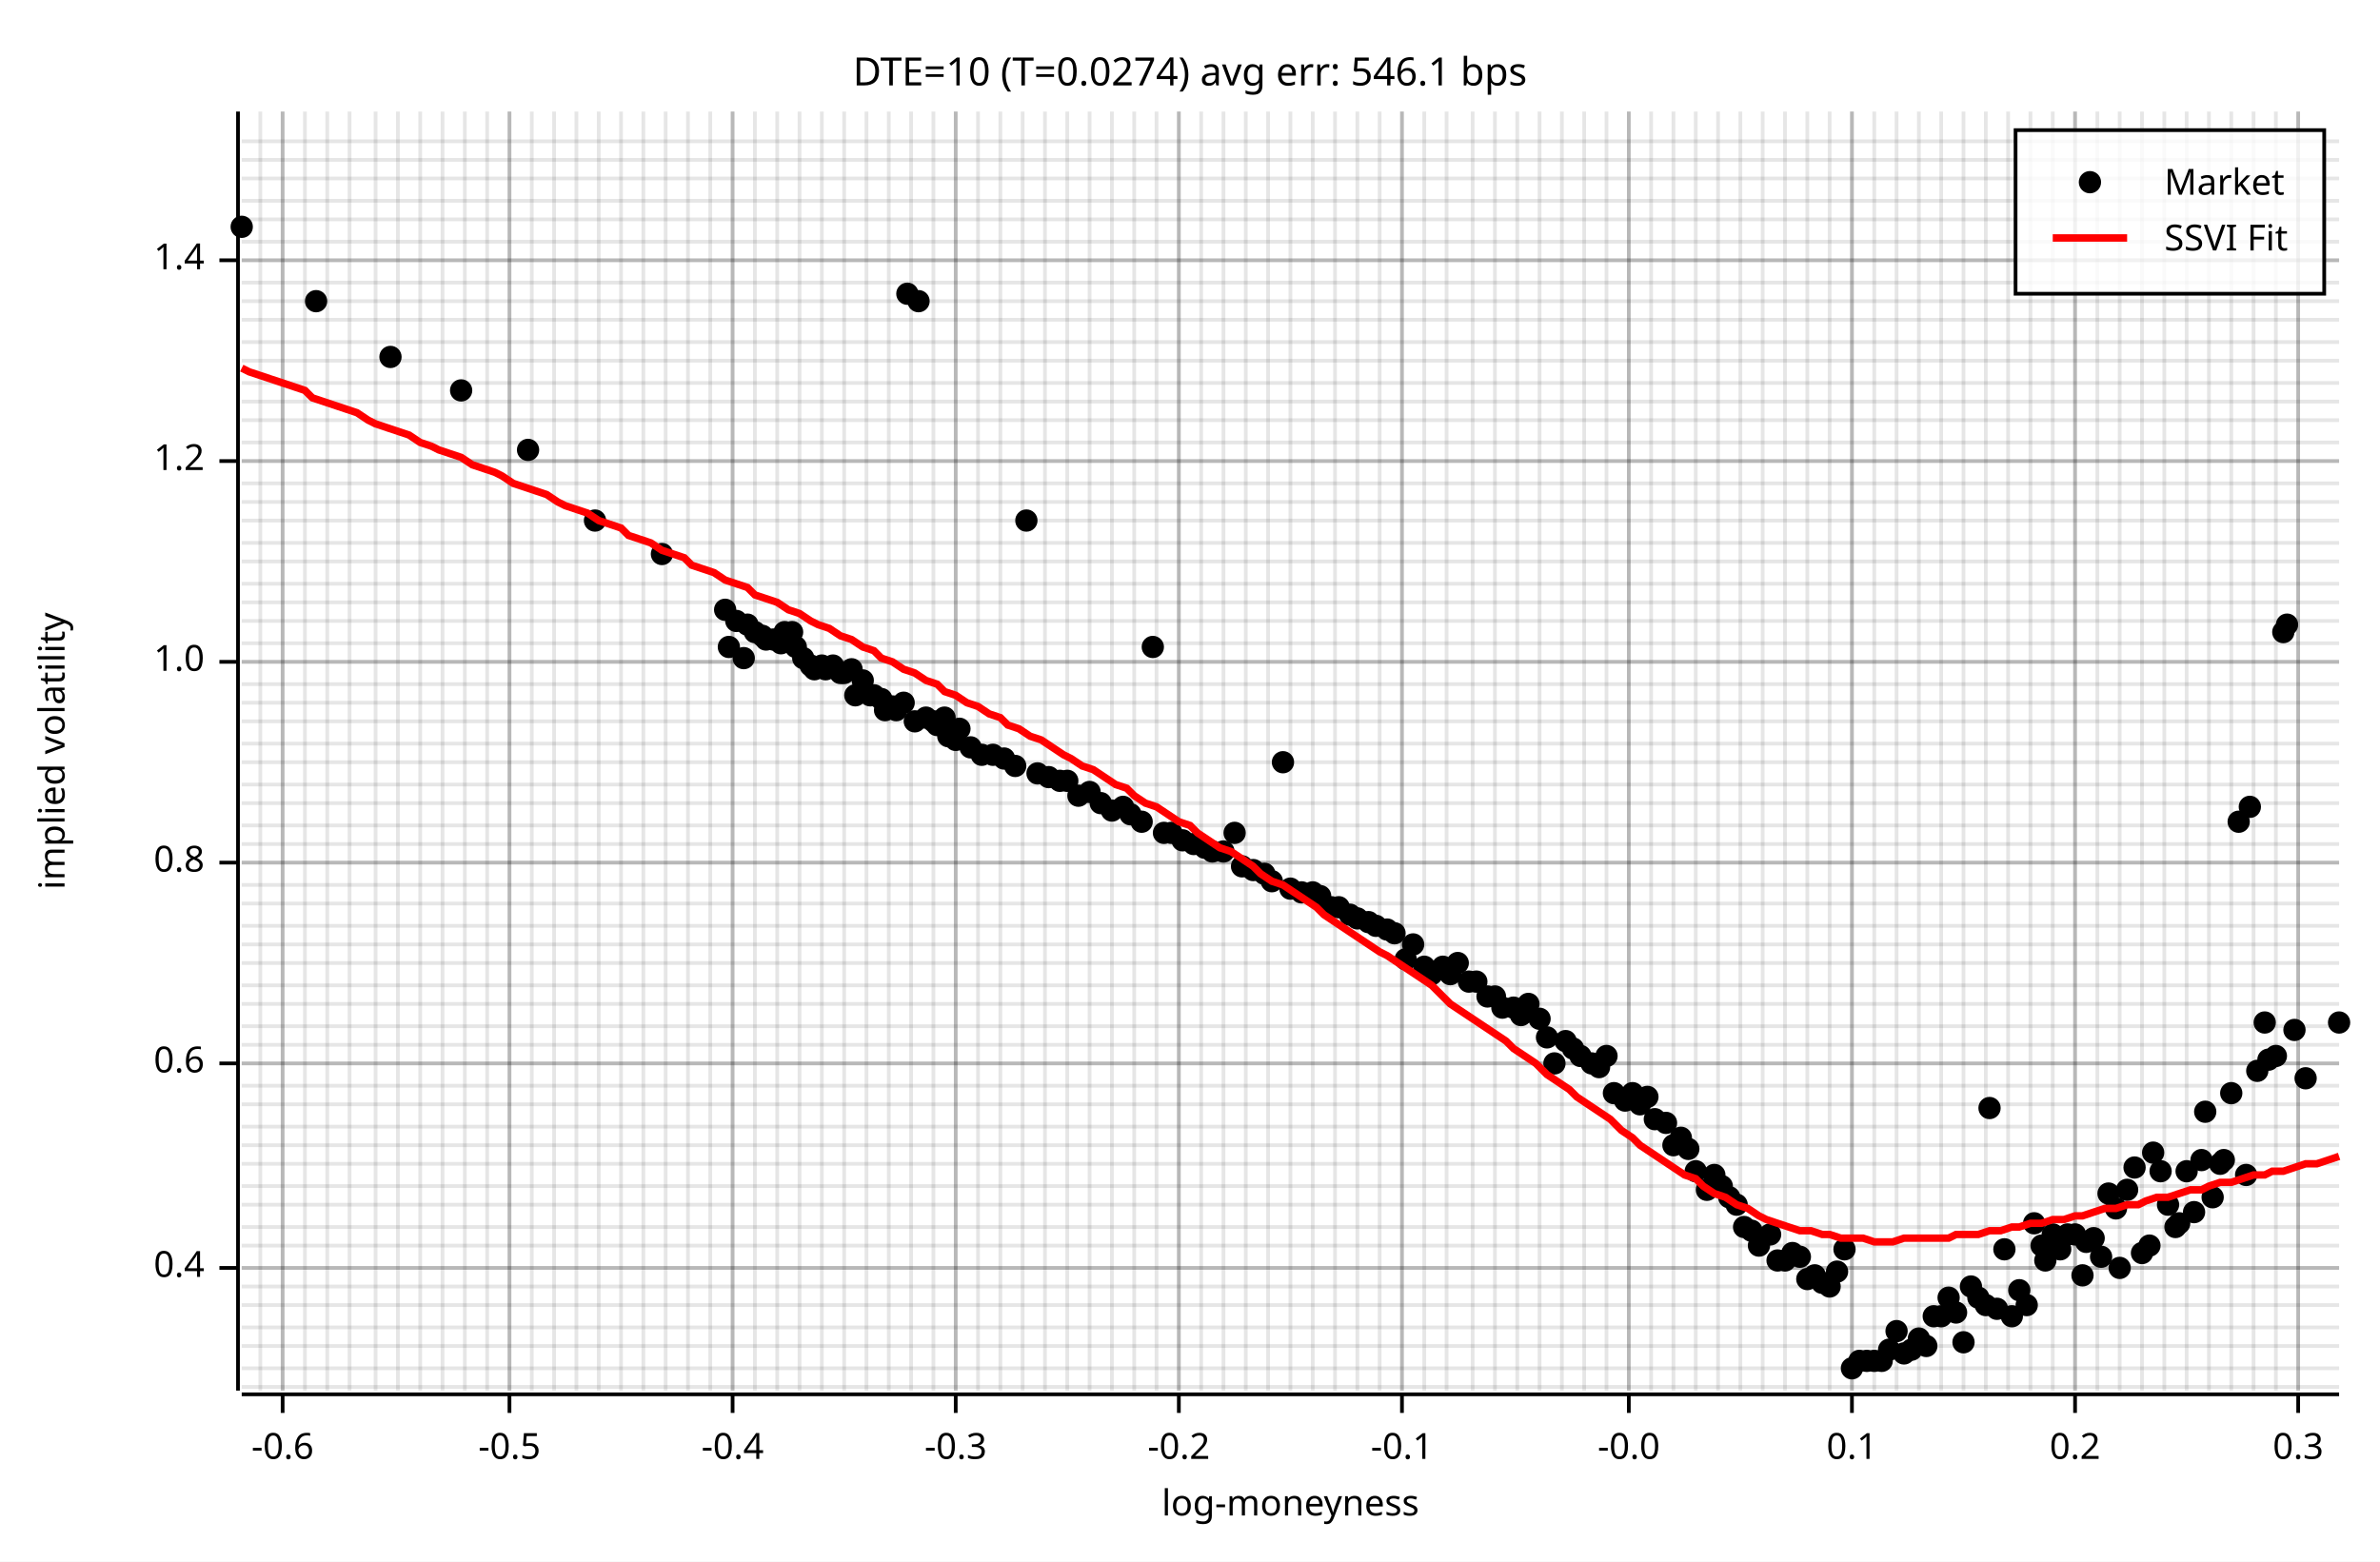
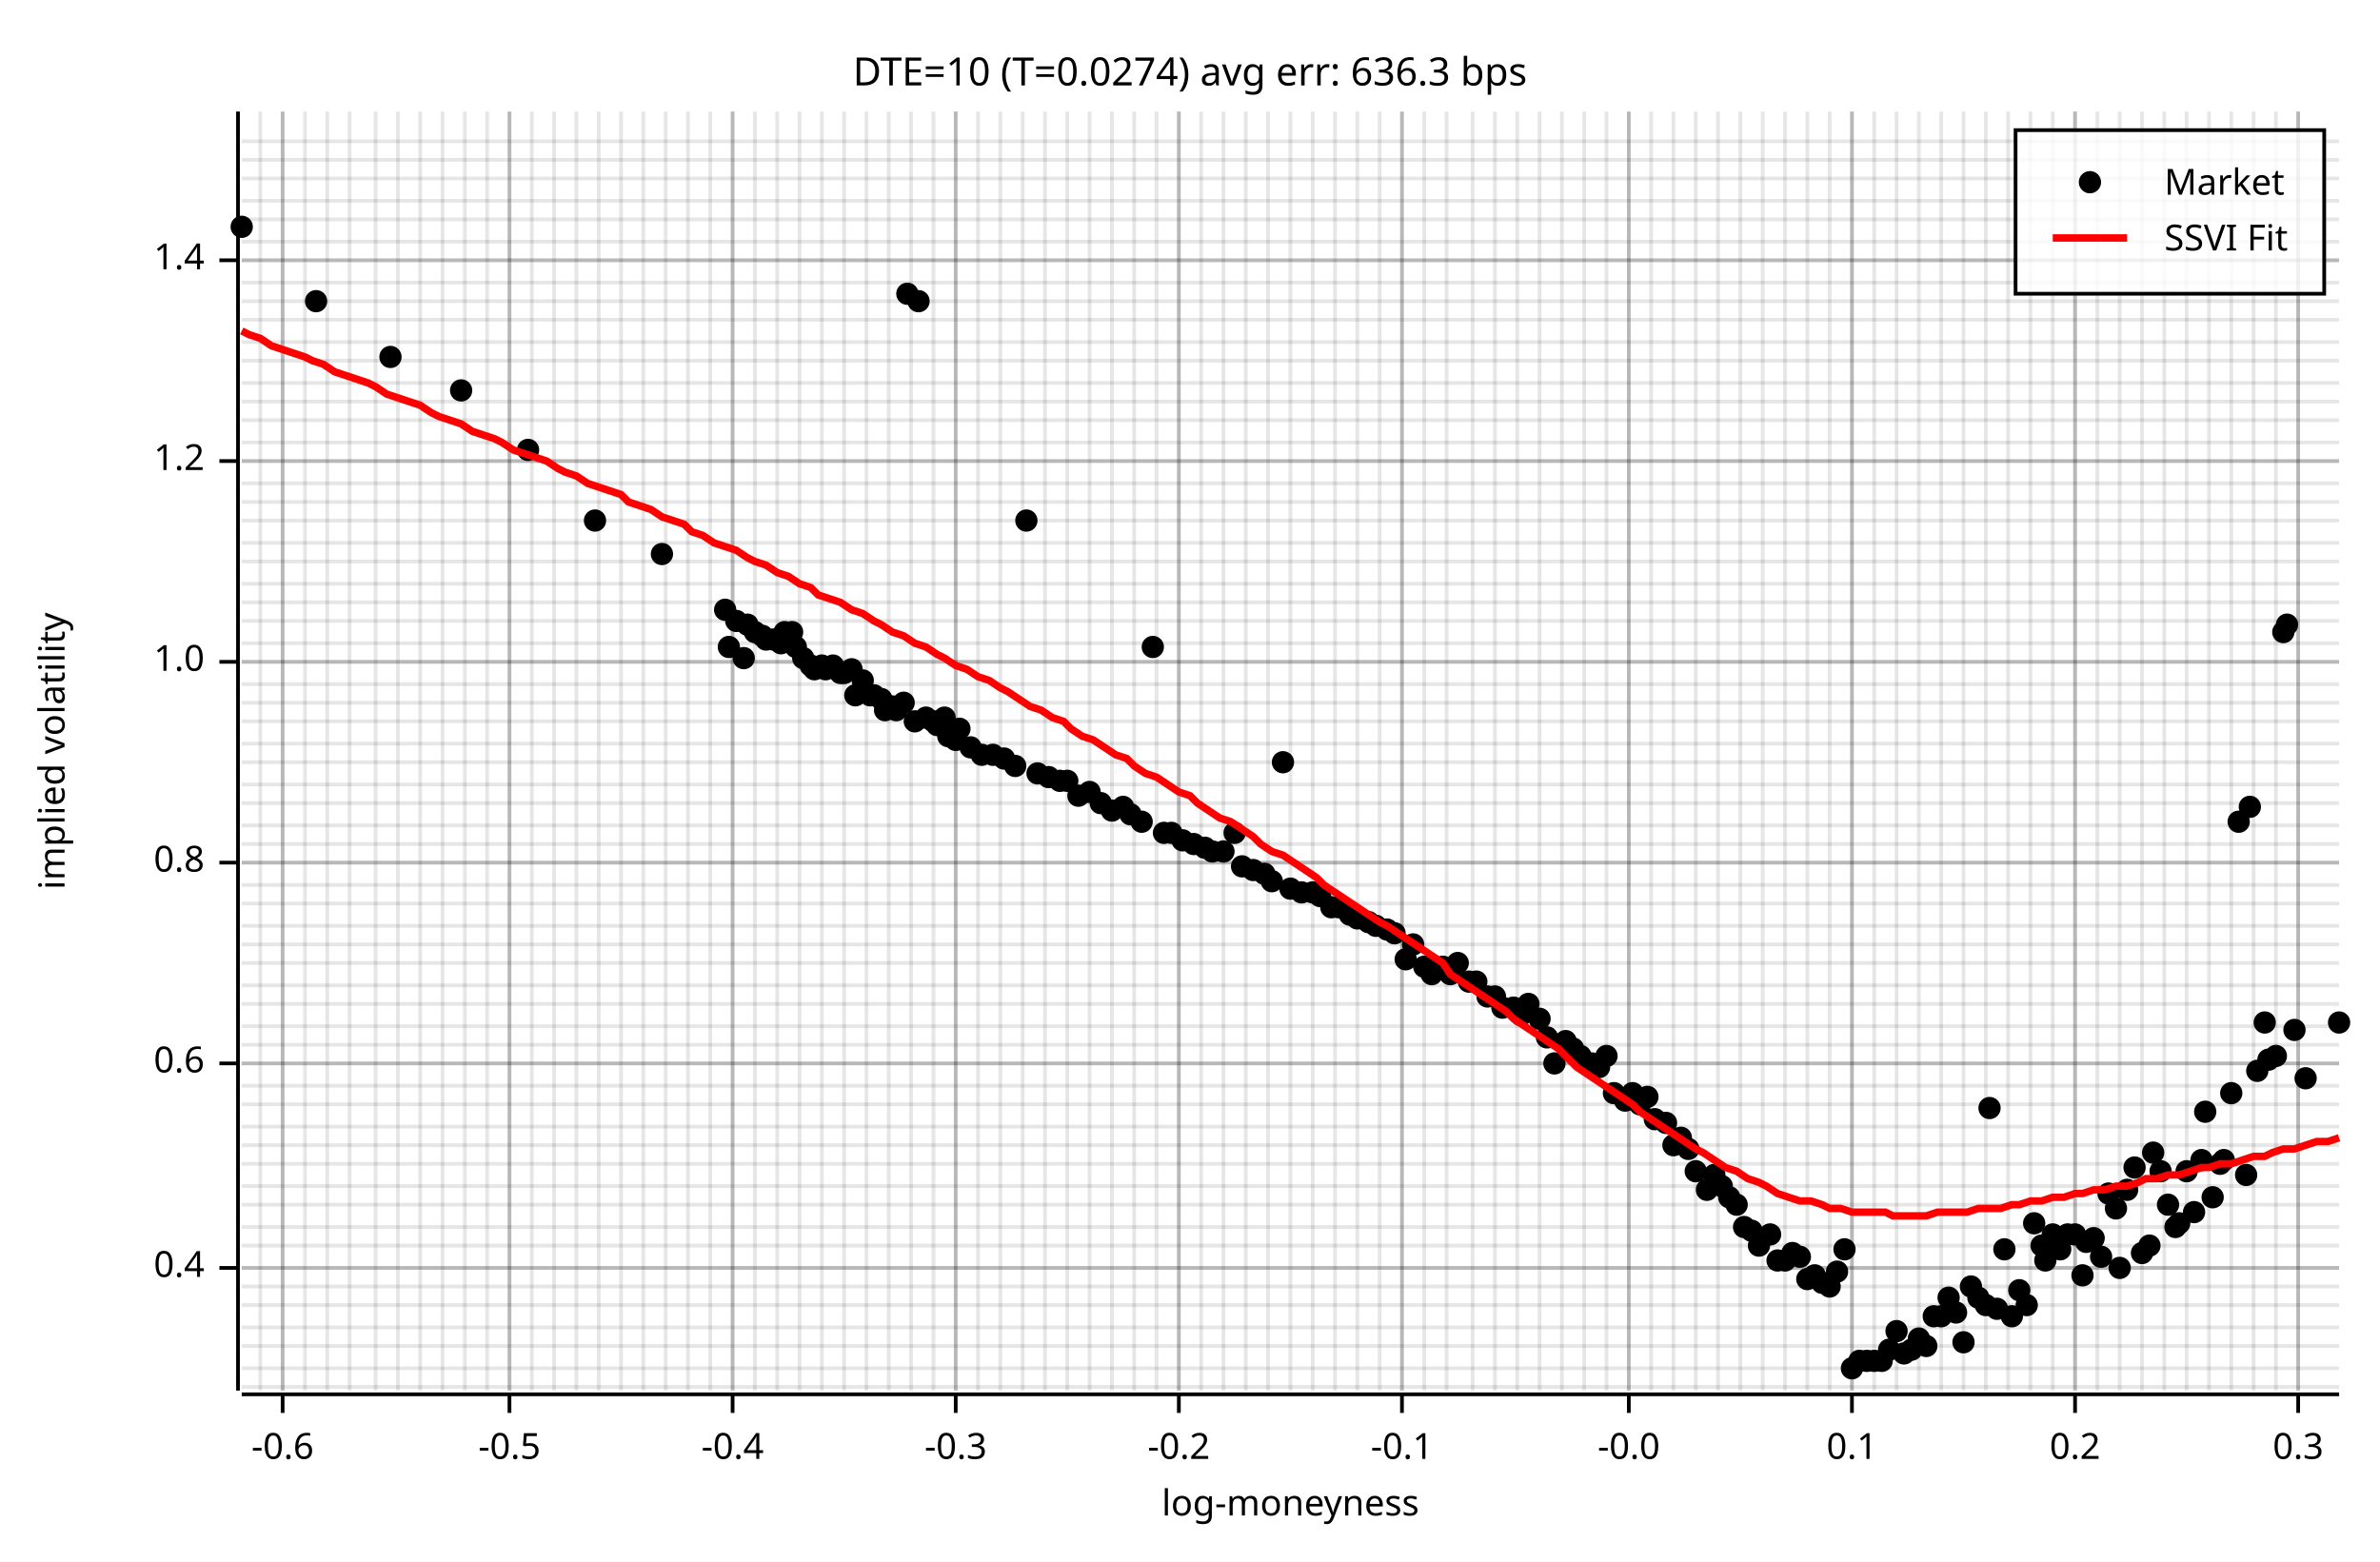
<svg xmlns="http://www.w3.org/2000/svg" width="640" height="420" viewBox="0 0 640 420">
  <rect x="0" y="0" width="640" height="420" opacity="1" fill="#FFFFFF" stroke="none" />
  <text x="320" y="15" dy="0.76em" text-anchor="middle" font-family="sans-serif" font-size="10.484" opacity="1" fill="#000000">
- DTE=10 (T=0.0274) avg err: 546.1 bps
+ DTE=10 (T=0.0274) avg err: 636.3 bps
</text>
  <line opacity="0.1" stroke="#000000" stroke-width="1" x1="70" y1="374" x2="70" y2="30" />
  <line opacity="0.1" stroke="#000000" stroke-width="1" x1="76" y1="374" x2="76" y2="30" />
  <line opacity="0.1" stroke="#000000" stroke-width="1" x1="82" y1="374" x2="82" y2="30" />
  <line opacity="0.1" stroke="#000000" stroke-width="1" x1="88" y1="374" x2="88" y2="30" />
  <line opacity="0.1" stroke="#000000" stroke-width="1" x1="94" y1="374" x2="94" y2="30" />
  <line opacity="0.1" stroke="#000000" stroke-width="1" x1="101" y1="374" x2="101" y2="30" />
  <line opacity="0.1" stroke="#000000" stroke-width="1" x1="107" y1="374" x2="107" y2="30" />
  <line opacity="0.1" stroke="#000000" stroke-width="1" x1="113" y1="374" x2="113" y2="30" />
  <line opacity="0.1" stroke="#000000" stroke-width="1" x1="119" y1="374" x2="119" y2="30" />
  <line opacity="0.1" stroke="#000000" stroke-width="1" x1="125" y1="374" x2="125" y2="30" />
  <line opacity="0.1" stroke="#000000" stroke-width="1" x1="131" y1="374" x2="131" y2="30" />
  <line opacity="0.1" stroke="#000000" stroke-width="1" x1="137" y1="374" x2="137" y2="30" />
  <line opacity="0.1" stroke="#000000" stroke-width="1" x1="143" y1="374" x2="143" y2="30" />
  <line opacity="0.1" stroke="#000000" stroke-width="1" x1="149" y1="374" x2="149" y2="30" />
  <line opacity="0.1" stroke="#000000" stroke-width="1" x1="155" y1="374" x2="155" y2="30" />
  <line opacity="0.1" stroke="#000000" stroke-width="1" x1="161" y1="374" x2="161" y2="30" />
  <line opacity="0.1" stroke="#000000" stroke-width="1" x1="167" y1="374" x2="167" y2="30" />
  <line opacity="0.1" stroke="#000000" stroke-width="1" x1="173" y1="374" x2="173" y2="30" />
  <line opacity="0.1" stroke="#000000" stroke-width="1" x1="179" y1="374" x2="179" y2="30" />
  <line opacity="0.1" stroke="#000000" stroke-width="1" x1="185" y1="374" x2="185" y2="30" />
  <line opacity="0.1" stroke="#000000" stroke-width="1" x1="191" y1="374" x2="191" y2="30" />
  <line opacity="0.1" stroke="#000000" stroke-width="1" x1="197" y1="374" x2="197" y2="30" />
  <line opacity="0.1" stroke="#000000" stroke-width="1" x1="203" y1="374" x2="203" y2="30" />
  <line opacity="0.1" stroke="#000000" stroke-width="1" x1="209" y1="374" x2="209" y2="30" />
  <line opacity="0.1" stroke="#000000" stroke-width="1" x1="215" y1="374" x2="215" y2="30" />
  <line opacity="0.1" stroke="#000000" stroke-width="1" x1="221" y1="374" x2="221" y2="30" />
  <line opacity="0.1" stroke="#000000" stroke-width="1" x1="227" y1="374" x2="227" y2="30" />
  <line opacity="0.1" stroke="#000000" stroke-width="1" x1="233" y1="374" x2="233" y2="30" />
  <line opacity="0.1" stroke="#000000" stroke-width="1" x1="239" y1="374" x2="239" y2="30" />
  <line opacity="0.1" stroke="#000000" stroke-width="1" x1="245" y1="374" x2="245" y2="30" />
  <line opacity="0.1" stroke="#000000" stroke-width="1" x1="251" y1="374" x2="251" y2="30" />
  <line opacity="0.1" stroke="#000000" stroke-width="1" x1="257" y1="374" x2="257" y2="30" />
  <line opacity="0.1" stroke="#000000" stroke-width="1" x1="263" y1="374" x2="263" y2="30" />
  <line opacity="0.1" stroke="#000000" stroke-width="1" x1="269" y1="374" x2="269" y2="30" />
  <line opacity="0.1" stroke="#000000" stroke-width="1" x1="275" y1="374" x2="275" y2="30" />
  <line opacity="0.1" stroke="#000000" stroke-width="1" x1="281" y1="374" x2="281" y2="30" />
  <line opacity="0.1" stroke="#000000" stroke-width="1" x1="287" y1="374" x2="287" y2="30" />
  <line opacity="0.1" stroke="#000000" stroke-width="1" x1="293" y1="374" x2="293" y2="30" />
  <line opacity="0.1" stroke="#000000" stroke-width="1" x1="299" y1="374" x2="299" y2="30" />
  <line opacity="0.1" stroke="#000000" stroke-width="1" x1="305" y1="374" x2="305" y2="30" />
  <line opacity="0.1" stroke="#000000" stroke-width="1" x1="311" y1="374" x2="311" y2="30" />
  <line opacity="0.1" stroke="#000000" stroke-width="1" x1="317" y1="374" x2="317" y2="30" />
  <line opacity="0.1" stroke="#000000" stroke-width="1" x1="323" y1="374" x2="323" y2="30" />
  <line opacity="0.1" stroke="#000000" stroke-width="1" x1="329" y1="374" x2="329" y2="30" />
  <line opacity="0.1" stroke="#000000" stroke-width="1" x1="335" y1="374" x2="335" y2="30" />
  <line opacity="0.1" stroke="#000000" stroke-width="1" x1="341" y1="374" x2="341" y2="30" />
  <line opacity="0.1" stroke="#000000" stroke-width="1" x1="347" y1="374" x2="347" y2="30" />
  <line opacity="0.1" stroke="#000000" stroke-width="1" x1="353" y1="374" x2="353" y2="30" />
  <line opacity="0.1" stroke="#000000" stroke-width="1" x1="359" y1="374" x2="359" y2="30" />
  <line opacity="0.1" stroke="#000000" stroke-width="1" x1="365" y1="374" x2="365" y2="30" />
  <line opacity="0.1" stroke="#000000" stroke-width="1" x1="371" y1="374" x2="371" y2="30" />
  <line opacity="0.1" stroke="#000000" stroke-width="1" x1="377" y1="374" x2="377" y2="30" />
  <line opacity="0.1" stroke="#000000" stroke-width="1" x1="383" y1="374" x2="383" y2="30" />
  <line opacity="0.1" stroke="#000000" stroke-width="1" x1="389" y1="374" x2="389" y2="30" />
  <line opacity="0.1" stroke="#000000" stroke-width="1" x1="396" y1="374" x2="396" y2="30" />
  <line opacity="0.1" stroke="#000000" stroke-width="1" x1="402" y1="374" x2="402" y2="30" />
  <line opacity="0.1" stroke="#000000" stroke-width="1" x1="408" y1="374" x2="408" y2="30" />
  <line opacity="0.1" stroke="#000000" stroke-width="1" x1="414" y1="374" x2="414" y2="30" />
  <line opacity="0.1" stroke="#000000" stroke-width="1" x1="420" y1="374" x2="420" y2="30" />
  <line opacity="0.1" stroke="#000000" stroke-width="1" x1="426" y1="374" x2="426" y2="30" />
  <line opacity="0.1" stroke="#000000" stroke-width="1" x1="432" y1="374" x2="432" y2="30" />
  <line opacity="0.1" stroke="#000000" stroke-width="1" x1="438" y1="374" x2="438" y2="30" />
  <line opacity="0.1" stroke="#000000" stroke-width="1" x1="444" y1="374" x2="444" y2="30" />
  <line opacity="0.1" stroke="#000000" stroke-width="1" x1="450" y1="374" x2="450" y2="30" />
  <line opacity="0.1" stroke="#000000" stroke-width="1" x1="456" y1="374" x2="456" y2="30" />
  <line opacity="0.1" stroke="#000000" stroke-width="1" x1="462" y1="374" x2="462" y2="30" />
  <line opacity="0.1" stroke="#000000" stroke-width="1" x1="468" y1="374" x2="468" y2="30" />
  <line opacity="0.1" stroke="#000000" stroke-width="1" x1="474" y1="374" x2="474" y2="30" />
  <line opacity="0.1" stroke="#000000" stroke-width="1" x1="480" y1="374" x2="480" y2="30" />
  <line opacity="0.1" stroke="#000000" stroke-width="1" x1="486" y1="374" x2="486" y2="30" />
  <line opacity="0.1" stroke="#000000" stroke-width="1" x1="492" y1="374" x2="492" y2="30" />
  <line opacity="0.1" stroke="#000000" stroke-width="1" x1="498" y1="374" x2="498" y2="30" />
  <line opacity="0.1" stroke="#000000" stroke-width="1" x1="504" y1="374" x2="504" y2="30" />
  <line opacity="0.1" stroke="#000000" stroke-width="1" x1="510" y1="374" x2="510" y2="30" />
  <line opacity="0.1" stroke="#000000" stroke-width="1" x1="516" y1="374" x2="516" y2="30" />
  <line opacity="0.1" stroke="#000000" stroke-width="1" x1="522" y1="374" x2="522" y2="30" />
  <line opacity="0.1" stroke="#000000" stroke-width="1" x1="528" y1="374" x2="528" y2="30" />
  <line opacity="0.1" stroke="#000000" stroke-width="1" x1="534" y1="374" x2="534" y2="30" />
  <line opacity="0.1" stroke="#000000" stroke-width="1" x1="540" y1="374" x2="540" y2="30" />
  <line opacity="0.1" stroke="#000000" stroke-width="1" x1="546" y1="374" x2="546" y2="30" />
  <line opacity="0.1" stroke="#000000" stroke-width="1" x1="552" y1="374" x2="552" y2="30" />
  <line opacity="0.1" stroke="#000000" stroke-width="1" x1="558" y1="374" x2="558" y2="30" />
  <line opacity="0.1" stroke="#000000" stroke-width="1" x1="564" y1="374" x2="564" y2="30" />
  <line opacity="0.1" stroke="#000000" stroke-width="1" x1="570" y1="374" x2="570" y2="30" />
  <line opacity="0.1" stroke="#000000" stroke-width="1" x1="576" y1="374" x2="576" y2="30" />
  <line opacity="0.1" stroke="#000000" stroke-width="1" x1="582" y1="374" x2="582" y2="30" />
  <line opacity="0.1" stroke="#000000" stroke-width="1" x1="588" y1="374" x2="588" y2="30" />
  <line opacity="0.1" stroke="#000000" stroke-width="1" x1="594" y1="374" x2="594" y2="30" />
  <line opacity="0.1" stroke="#000000" stroke-width="1" x1="600" y1="374" x2="600" y2="30" />
  <line opacity="0.1" stroke="#000000" stroke-width="1" x1="606" y1="374" x2="606" y2="30" />
  <line opacity="0.1" stroke="#000000" stroke-width="1" x1="612" y1="374" x2="612" y2="30" />
  <line opacity="0.1" stroke="#000000" stroke-width="1" x1="618" y1="374" x2="618" y2="30" />
  <line opacity="0.1" stroke="#000000" stroke-width="1" x1="65" y1="373" x2="629" y2="373" />
  <line opacity="0.1" stroke="#000000" stroke-width="1" x1="65" y1="368" x2="629" y2="368" />
  <line opacity="0.1" stroke="#000000" stroke-width="1" x1="65" y1="362" x2="629" y2="362" />
  <line opacity="0.1" stroke="#000000" stroke-width="1" x1="65" y1="357" x2="629" y2="357" />
  <line opacity="0.1" stroke="#000000" stroke-width="1" x1="65" y1="351" x2="629" y2="351" />
  <line opacity="0.1" stroke="#000000" stroke-width="1" x1="65" y1="346" x2="629" y2="346" />
  <line opacity="0.1" stroke="#000000" stroke-width="1" x1="65" y1="341" x2="629" y2="341" />
  <line opacity="0.1" stroke="#000000" stroke-width="1" x1="65" y1="335" x2="629" y2="335" />
  <line opacity="0.1" stroke="#000000" stroke-width="1" x1="65" y1="330" x2="629" y2="330" />
  <line opacity="0.1" stroke="#000000" stroke-width="1" x1="65" y1="324" x2="629" y2="324" />
  <line opacity="0.1" stroke="#000000" stroke-width="1" x1="65" y1="319" x2="629" y2="319" />
  <line opacity="0.1" stroke="#000000" stroke-width="1" x1="65" y1="313" x2="629" y2="313" />
  <line opacity="0.1" stroke="#000000" stroke-width="1" x1="65" y1="308" x2="629" y2="308" />
  <line opacity="0.1" stroke="#000000" stroke-width="1" x1="65" y1="303" x2="629" y2="303" />
  <line opacity="0.1" stroke="#000000" stroke-width="1" x1="65" y1="297" x2="629" y2="297" />
  <line opacity="0.1" stroke="#000000" stroke-width="1" x1="65" y1="292" x2="629" y2="292" />
  <line opacity="0.1" stroke="#000000" stroke-width="1" x1="65" y1="286" x2="629" y2="286" />
  <line opacity="0.1" stroke="#000000" stroke-width="1" x1="65" y1="281" x2="629" y2="281" />
  <line opacity="0.1" stroke="#000000" stroke-width="1" x1="65" y1="276" x2="629" y2="276" />
  <line opacity="0.1" stroke="#000000" stroke-width="1" x1="65" y1="270" x2="629" y2="270" />
  <line opacity="0.1" stroke="#000000" stroke-width="1" x1="65" y1="265" x2="629" y2="265" />
  <line opacity="0.1" stroke="#000000" stroke-width="1" x1="65" y1="259" x2="629" y2="259" />
  <line opacity="0.1" stroke="#000000" stroke-width="1" x1="65" y1="254" x2="629" y2="254" />
  <line opacity="0.1" stroke="#000000" stroke-width="1" x1="65" y1="249" x2="629" y2="249" />
  <line opacity="0.1" stroke="#000000" stroke-width="1" x1="65" y1="243" x2="629" y2="243" />
  <line opacity="0.1" stroke="#000000" stroke-width="1" x1="65" y1="238" x2="629" y2="238" />
  <line opacity="0.1" stroke="#000000" stroke-width="1" x1="65" y1="232" x2="629" y2="232" />
  <line opacity="0.1" stroke="#000000" stroke-width="1" x1="65" y1="227" x2="629" y2="227" />
  <line opacity="0.1" stroke="#000000" stroke-width="1" x1="65" y1="222" x2="629" y2="222" />
  <line opacity="0.1" stroke="#000000" stroke-width="1" x1="65" y1="216" x2="629" y2="216" />
  <line opacity="0.1" stroke="#000000" stroke-width="1" x1="65" y1="211" x2="629" y2="211" />
  <line opacity="0.1" stroke="#000000" stroke-width="1" x1="65" y1="205" x2="629" y2="205" />
  <line opacity="0.1" stroke="#000000" stroke-width="1" x1="65" y1="200" x2="629" y2="200" />
  <line opacity="0.1" stroke="#000000" stroke-width="1" x1="65" y1="194" x2="629" y2="194" />
  <line opacity="0.1" stroke="#000000" stroke-width="1" x1="65" y1="189" x2="629" y2="189" />
  <line opacity="0.1" stroke="#000000" stroke-width="1" x1="65" y1="184" x2="629" y2="184" />
  <line opacity="0.1" stroke="#000000" stroke-width="1" x1="65" y1="178" x2="629" y2="178" />
  <line opacity="0.1" stroke="#000000" stroke-width="1" x1="65" y1="173" x2="629" y2="173" />
  <line opacity="0.1" stroke="#000000" stroke-width="1" x1="65" y1="167" x2="629" y2="167" />
  <line opacity="0.1" stroke="#000000" stroke-width="1" x1="65" y1="162" x2="629" y2="162" />
  <line opacity="0.1" stroke="#000000" stroke-width="1" x1="65" y1="157" x2="629" y2="157" />
  <line opacity="0.1" stroke="#000000" stroke-width="1" x1="65" y1="151" x2="629" y2="151" />
  <line opacity="0.1" stroke="#000000" stroke-width="1" x1="65" y1="146" x2="629" y2="146" />
  <line opacity="0.1" stroke="#000000" stroke-width="1" x1="65" y1="140" x2="629" y2="140" />
  <line opacity="0.1" stroke="#000000" stroke-width="1" x1="65" y1="135" x2="629" y2="135" />
  <line opacity="0.1" stroke="#000000" stroke-width="1" x1="65" y1="130" x2="629" y2="130" />
  <line opacity="0.1" stroke="#000000" stroke-width="1" x1="65" y1="124" x2="629" y2="124" />
  <line opacity="0.1" stroke="#000000" stroke-width="1" x1="65" y1="119" x2="629" y2="119" />
  <line opacity="0.1" stroke="#000000" stroke-width="1" x1="65" y1="113" x2="629" y2="113" />
  <line opacity="0.1" stroke="#000000" stroke-width="1" x1="65" y1="108" x2="629" y2="108" />
  <line opacity="0.1" stroke="#000000" stroke-width="1" x1="65" y1="103" x2="629" y2="103" />
  <line opacity="0.1" stroke="#000000" stroke-width="1" x1="65" y1="97" x2="629" y2="97" />
  <line opacity="0.1" stroke="#000000" stroke-width="1" x1="65" y1="92" x2="629" y2="92" />
  <line opacity="0.1" stroke="#000000" stroke-width="1" x1="65" y1="86" x2="629" y2="86" />
  <line opacity="0.1" stroke="#000000" stroke-width="1" x1="65" y1="81" x2="629" y2="81" />
  <line opacity="0.1" stroke="#000000" stroke-width="1" x1="65" y1="76" x2="629" y2="76" />
  <line opacity="0.1" stroke="#000000" stroke-width="1" x1="65" y1="70" x2="629" y2="70" />
  <line opacity="0.1" stroke="#000000" stroke-width="1" x1="65" y1="65" x2="629" y2="65" />
  <line opacity="0.1" stroke="#000000" stroke-width="1" x1="65" y1="59" x2="629" y2="59" />
  <line opacity="0.1" stroke="#000000" stroke-width="1" x1="65" y1="54" x2="629" y2="54" />
  <line opacity="0.1" stroke="#000000" stroke-width="1" x1="65" y1="48" x2="629" y2="48" />
  <line opacity="0.1" stroke="#000000" stroke-width="1" x1="65" y1="43" x2="629" y2="43" />
  <line opacity="0.1" stroke="#000000" stroke-width="1" x1="65" y1="38" x2="629" y2="38" />
  <text x="10" y="202" dy="0.76em" text-anchor="middle" font-family="sans-serif" font-size="9.677" opacity="1" fill="#000000" transform="rotate(270, 10, 202)">
implied volatility
</text>
  <text x="347" y="410" dy="-0.5ex" text-anchor="middle" font-family="sans-serif" font-size="9.677" opacity="1" fill="#000000">
log-moneyness
</text>
  <line opacity="0.2" stroke="#000000" stroke-width="1" x1="76" y1="374" x2="76" y2="30" />
  <line opacity="0.2" stroke="#000000" stroke-width="1" x1="137" y1="374" x2="137" y2="30" />
  <line opacity="0.2" stroke="#000000" stroke-width="1" x1="197" y1="374" x2="197" y2="30" />
  <line opacity="0.2" stroke="#000000" stroke-width="1" x1="257" y1="374" x2="257" y2="30" />
  <line opacity="0.2" stroke="#000000" stroke-width="1" x1="317" y1="374" x2="317" y2="30" />
  <line opacity="0.2" stroke="#000000" stroke-width="1" x1="377" y1="374" x2="377" y2="30" />
  <line opacity="0.2" stroke="#000000" stroke-width="1" x1="438" y1="374" x2="438" y2="30" />
  <line opacity="0.2" stroke="#000000" stroke-width="1" x1="498" y1="374" x2="498" y2="30" />
  <line opacity="0.2" stroke="#000000" stroke-width="1" x1="558" y1="374" x2="558" y2="30" />
  <line opacity="0.2" stroke="#000000" stroke-width="1" x1="618" y1="374" x2="618" y2="30" />
  <line opacity="0.2" stroke="#000000" stroke-width="1" x1="65" y1="341" x2="629" y2="341" />
  <line opacity="0.2" stroke="#000000" stroke-width="1" x1="65" y1="286" x2="629" y2="286" />
  <line opacity="0.2" stroke="#000000" stroke-width="1" x1="65" y1="232" x2="629" y2="232" />
  <line opacity="0.2" stroke="#000000" stroke-width="1" x1="65" y1="178" x2="629" y2="178" />
  <line opacity="0.2" stroke="#000000" stroke-width="1" x1="65" y1="124" x2="629" y2="124" />
  <line opacity="0.2" stroke="#000000" stroke-width="1" x1="65" y1="70" x2="629" y2="70" />
  <polyline fill="none" opacity="1" stroke="#000000" stroke-width="1" points="64,30 64,374 " />
  <text x="55" y="341" dy="0.5ex" text-anchor="end" font-family="sans-serif" font-size="9.677" opacity="1" fill="#000000">
0.4
</text>
  <polyline fill="none" opacity="1" stroke="#000000" stroke-width="1" points="59,341 64,341 " />
  <text x="55" y="286" dy="0.5ex" text-anchor="end" font-family="sans-serif" font-size="9.677" opacity="1" fill="#000000">
0.6
</text>
  <polyline fill="none" opacity="1" stroke="#000000" stroke-width="1" points="59,286 64,286 " />
  <text x="55" y="232" dy="0.5ex" text-anchor="end" font-family="sans-serif" font-size="9.677" opacity="1" fill="#000000">
0.8
</text>
  <polyline fill="none" opacity="1" stroke="#000000" stroke-width="1" points="59,232 64,232 " />
  <text x="55" y="178" dy="0.5ex" text-anchor="end" font-family="sans-serif" font-size="9.677" opacity="1" fill="#000000">
1.0
</text>
  <polyline fill="none" opacity="1" stroke="#000000" stroke-width="1" points="59,178 64,178 " />
  <text x="55" y="124" dy="0.5ex" text-anchor="end" font-family="sans-serif" font-size="9.677" opacity="1" fill="#000000">
1.2
</text>
  <polyline fill="none" opacity="1" stroke="#000000" stroke-width="1" points="59,124 64,124 " />
  <text x="55" y="70" dy="0.5ex" text-anchor="end" font-family="sans-serif" font-size="9.677" opacity="1" fill="#000000">
1.4
</text>
  <polyline fill="none" opacity="1" stroke="#000000" stroke-width="1" points="59,70 64,70 " />
  <polyline fill="none" opacity="1" stroke="#000000" stroke-width="1" points="65,375 629,375 " />
  <text x="76" y="385" dy="0.76em" text-anchor="middle" font-family="sans-serif" font-size="9.677" opacity="1" fill="#000000">
-0.6
</text>
  <polyline fill="none" opacity="1" stroke="#000000" stroke-width="1" points="76,375 76,380 " />
  <text x="137" y="385" dy="0.76em" text-anchor="middle" font-family="sans-serif" font-size="9.677" opacity="1" fill="#000000">
-0.5
</text>
  <polyline fill="none" opacity="1" stroke="#000000" stroke-width="1" points="137,375 137,380 " />
  <text x="197" y="385" dy="0.76em" text-anchor="middle" font-family="sans-serif" font-size="9.677" opacity="1" fill="#000000">
-0.4
</text>
  <polyline fill="none" opacity="1" stroke="#000000" stroke-width="1" points="197,375 197,380 " />
  <text x="257" y="385" dy="0.76em" text-anchor="middle" font-family="sans-serif" font-size="9.677" opacity="1" fill="#000000">
-0.3
</text>
  <polyline fill="none" opacity="1" stroke="#000000" stroke-width="1" points="257,375 257,380 " />
  <text x="317" y="385" dy="0.76em" text-anchor="middle" font-family="sans-serif" font-size="9.677" opacity="1" fill="#000000">
-0.2
</text>
  <polyline fill="none" opacity="1" stroke="#000000" stroke-width="1" points="317,375 317,380 " />
  <text x="377" y="385" dy="0.76em" text-anchor="middle" font-family="sans-serif" font-size="9.677" opacity="1" fill="#000000">
-0.1
</text>
  <polyline fill="none" opacity="1" stroke="#000000" stroke-width="1" points="377,375 377,380 " />
  <text x="438" y="385" dy="0.76em" text-anchor="middle" font-family="sans-serif" font-size="9.677" opacity="1" fill="#000000">
-0.0
</text>
  <polyline fill="none" opacity="1" stroke="#000000" stroke-width="1" points="438,375 438,380 " />
  <text x="498" y="385" dy="0.76em" text-anchor="middle" font-family="sans-serif" font-size="9.677" opacity="1" fill="#000000">
0.1
</text>
  <polyline fill="none" opacity="1" stroke="#000000" stroke-width="1" points="498,375 498,380 " />
  <text x="558" y="385" dy="0.76em" text-anchor="middle" font-family="sans-serif" font-size="9.677" opacity="1" fill="#000000">
0.2
</text>
  <polyline fill="none" opacity="1" stroke="#000000" stroke-width="1" points="558,375 558,380 " />
  <text x="618" y="385" dy="0.76em" text-anchor="middle" font-family="sans-serif" font-size="9.677" opacity="1" fill="#000000">
0.3
</text>
  <polyline fill="none" opacity="1" stroke="#000000" stroke-width="1" points="618,375 618,380 " />
  <circle cx="65" cy="61" r="3" opacity="1" fill="#000000" stroke="none" stroke-width="1" />
  <circle cx="85" cy="81" r="3" opacity="1" fill="#000000" stroke="none" stroke-width="1" />
  <circle cx="105" cy="96" r="3" opacity="1" fill="#000000" stroke="none" stroke-width="1" />
  <circle cx="124" cy="105" r="3" opacity="1" fill="#000000" stroke="none" stroke-width="1" />
  <circle cx="142" cy="121" r="3" opacity="1" fill="#000000" stroke="none" stroke-width="1" />
  <circle cx="160" cy="140" r="3" opacity="1" fill="#000000" stroke="none" stroke-width="1" />
  <circle cx="178" cy="149" r="3" opacity="1" fill="#000000" stroke="none" stroke-width="1" />
  <circle cx="195" cy="164" r="3" opacity="1" fill="#000000" stroke="none" stroke-width="1" />
  <circle cx="196" cy="174" r="3" opacity="1" fill="#000000" stroke="none" stroke-width="1" />
  <circle cx="198" cy="167" r="3" opacity="1" fill="#000000" stroke="none" stroke-width="1" />
  <circle cx="200" cy="177" r="3" opacity="1" fill="#000000" stroke="none" stroke-width="1" />
  <circle cx="201" cy="168" r="3" opacity="1" fill="#000000" stroke="none" stroke-width="1" />
  <circle cx="203" cy="170" r="3" opacity="1" fill="#000000" stroke="none" stroke-width="1" />
  <circle cx="205" cy="171" r="3" opacity="1" fill="#000000" stroke="none" stroke-width="1" />
  <circle cx="206" cy="172" r="3" opacity="1" fill="#000000" stroke="none" stroke-width="1" />
  <circle cx="208" cy="172" r="3" opacity="1" fill="#000000" stroke="none" stroke-width="1" />
  <circle cx="210" cy="173" r="3" opacity="1" fill="#000000" stroke="none" stroke-width="1" />
  <circle cx="211" cy="170" r="3" opacity="1" fill="#000000" stroke="none" stroke-width="1" />
  <circle cx="213" cy="170" r="3" opacity="1" fill="#000000" stroke="none" stroke-width="1" />
  <circle cx="214" cy="174" r="3" opacity="1" fill="#000000" stroke="none" stroke-width="1" />
  <circle cx="216" cy="177" r="3" opacity="1" fill="#000000" stroke="none" stroke-width="1" />
  <circle cx="218" cy="179" r="3" opacity="1" fill="#000000" stroke="none" stroke-width="1" />
  <circle cx="219" cy="180" r="3" opacity="1" fill="#000000" stroke="none" stroke-width="1" />
  <circle cx="221" cy="179" r="3" opacity="1" fill="#000000" stroke="none" stroke-width="1" />
  <circle cx="222" cy="180" r="3" opacity="1" fill="#000000" stroke="none" stroke-width="1" />
  <circle cx="224" cy="179" r="3" opacity="1" fill="#000000" stroke="none" stroke-width="1" />
  <circle cx="226" cy="181" r="3" opacity="1" fill="#000000" stroke="none" stroke-width="1" />
  <circle cx="227" cy="181" r="3" opacity="1" fill="#000000" stroke="none" stroke-width="1" />
  <circle cx="229" cy="180" r="3" opacity="1" fill="#000000" stroke="none" stroke-width="1" />
  <circle cx="230" cy="187" r="3" opacity="1" fill="#000000" stroke="none" stroke-width="1" />
  <circle cx="232" cy="183" r="3" opacity="1" fill="#000000" stroke="none" stroke-width="1" />
  <circle cx="234" cy="187" r="3" opacity="1" fill="#000000" stroke="none" stroke-width="1" />
  <circle cx="235" cy="187" r="3" opacity="1" fill="#000000" stroke="none" stroke-width="1" />
  <circle cx="237" cy="188" r="3" opacity="1" fill="#000000" stroke="none" stroke-width="1" />
  <circle cx="238" cy="191" r="3" opacity="1" fill="#000000" stroke="none" stroke-width="1" />
  <circle cx="240" cy="190" r="3" opacity="1" fill="#000000" stroke="none" stroke-width="1" />
  <circle cx="241" cy="191" r="3" opacity="1" fill="#000000" stroke="none" stroke-width="1" />
  <circle cx="243" cy="189" r="3" opacity="1" fill="#000000" stroke="none" stroke-width="1" />
  <circle cx="244" cy="79" r="3" opacity="1" fill="#000000" stroke="none" stroke-width="1" />
  <circle cx="246" cy="194" r="3" opacity="1" fill="#000000" stroke="none" stroke-width="1" />
  <circle cx="247" cy="81" r="3" opacity="1" fill="#000000" stroke="none" stroke-width="1" />
  <circle cx="249" cy="193" r="3" opacity="1" fill="#000000" stroke="none" stroke-width="1" />
  <circle cx="251" cy="194" r="3" opacity="1" fill="#000000" stroke="none" stroke-width="1" />
  <circle cx="252" cy="195" r="3" opacity="1" fill="#000000" stroke="none" stroke-width="1" />
  <circle cx="254" cy="193" r="3" opacity="1" fill="#000000" stroke="none" stroke-width="1" />
  <circle cx="255" cy="198" r="3" opacity="1" fill="#000000" stroke="none" stroke-width="1" />
  <circle cx="257" cy="199" r="3" opacity="1" fill="#000000" stroke="none" stroke-width="1" />
  <circle cx="258" cy="196" r="3" opacity="1" fill="#000000" stroke="none" stroke-width="1" />
  <circle cx="261" cy="201" r="3" opacity="1" fill="#000000" stroke="none" stroke-width="1" />
  <circle cx="264" cy="203" r="3" opacity="1" fill="#000000" stroke="none" stroke-width="1" />
  <circle cx="267" cy="203" r="3" opacity="1" fill="#000000" stroke="none" stroke-width="1" />
  <circle cx="270" cy="204" r="3" opacity="1" fill="#000000" stroke="none" stroke-width="1" />
  <circle cx="273" cy="206" r="3" opacity="1" fill="#000000" stroke="none" stroke-width="1" />
  <circle cx="276" cy="140" r="3" opacity="1" fill="#000000" stroke="none" stroke-width="1" />
  <circle cx="279" cy="208" r="3" opacity="1" fill="#000000" stroke="none" stroke-width="1" />
  <circle cx="282" cy="209" r="3" opacity="1" fill="#000000" stroke="none" stroke-width="1" />
  <circle cx="285" cy="210" r="3" opacity="1" fill="#000000" stroke="none" stroke-width="1" />
  <circle cx="287" cy="210" r="3" opacity="1" fill="#000000" stroke="none" stroke-width="1" />
  <circle cx="290" cy="214" r="3" opacity="1" fill="#000000" stroke="none" stroke-width="1" />
  <circle cx="293" cy="213" r="3" opacity="1" fill="#000000" stroke="none" stroke-width="1" />
  <circle cx="296" cy="216" r="3" opacity="1" fill="#000000" stroke="none" stroke-width="1" />
  <circle cx="299" cy="218" r="3" opacity="1" fill="#000000" stroke="none" stroke-width="1" />
  <circle cx="302" cy="217" r="3" opacity="1" fill="#000000" stroke="none" stroke-width="1" />
  <circle cx="304" cy="219" r="3" opacity="1" fill="#000000" stroke="none" stroke-width="1" />
  <circle cx="307" cy="221" r="3" opacity="1" fill="#000000" stroke="none" stroke-width="1" />
  <circle cx="310" cy="174" r="3" opacity="1" fill="#000000" stroke="none" stroke-width="1" />
  <circle cx="313" cy="224" r="3" opacity="1" fill="#000000" stroke="none" stroke-width="1" />
  <circle cx="315" cy="224" r="3" opacity="1" fill="#000000" stroke="none" stroke-width="1" />
  <circle cx="318" cy="226" r="3" opacity="1" fill="#000000" stroke="none" stroke-width="1" />
  <circle cx="321" cy="227" r="3" opacity="1" fill="#000000" stroke="none" stroke-width="1" />
  <circle cx="324" cy="228" r="3" opacity="1" fill="#000000" stroke="none" stroke-width="1" />
  <circle cx="326" cy="229" r="3" opacity="1" fill="#000000" stroke="none" stroke-width="1" />
  <circle cx="329" cy="229" r="3" opacity="1" fill="#000000" stroke="none" stroke-width="1" />
  <circle cx="332" cy="224" r="3" opacity="1" fill="#000000" stroke="none" stroke-width="1" />
  <circle cx="334" cy="233" r="3" opacity="1" fill="#000000" stroke="none" stroke-width="1" />
  <circle cx="337" cy="234" r="3" opacity="1" fill="#000000" stroke="none" stroke-width="1" />
  <circle cx="340" cy="235" r="3" opacity="1" fill="#000000" stroke="none" stroke-width="1" />
  <circle cx="342" cy="237" r="3" opacity="1" fill="#000000" stroke="none" stroke-width="1" />
  <circle cx="345" cy="205" r="3" opacity="1" fill="#000000" stroke="none" stroke-width="1" />
  <circle cx="347" cy="239" r="3" opacity="1" fill="#000000" stroke="none" stroke-width="1" />
  <circle cx="350" cy="240" r="3" opacity="1" fill="#000000" stroke="none" stroke-width="1" />
  <circle cx="353" cy="240" r="3" opacity="1" fill="#000000" stroke="none" stroke-width="1" />
  <circle cx="355" cy="241" r="3" opacity="1" fill="#000000" stroke="none" stroke-width="1" />
  <circle cx="358" cy="244" r="3" opacity="1" fill="#000000" stroke="none" stroke-width="1" />
  <circle cx="360" cy="244" r="3" opacity="1" fill="#000000" stroke="none" stroke-width="1" />
  <circle cx="363" cy="246" r="3" opacity="1" fill="#000000" stroke="none" stroke-width="1" />
  <circle cx="365" cy="247" r="3" opacity="1" fill="#000000" stroke="none" stroke-width="1" />
  <circle cx="368" cy="248" r="3" opacity="1" fill="#000000" stroke="none" stroke-width="1" />
  <circle cx="370" cy="249" r="3" opacity="1" fill="#000000" stroke="none" stroke-width="1" />
  <circle cx="373" cy="250" r="3" opacity="1" fill="#000000" stroke="none" stroke-width="1" />
  <circle cx="375" cy="251" r="3" opacity="1" fill="#000000" stroke="none" stroke-width="1" />
  <circle cx="378" cy="258" r="3" opacity="1" fill="#000000" stroke="none" stroke-width="1" />
  <circle cx="380" cy="254" r="3" opacity="1" fill="#000000" stroke="none" stroke-width="1" />
  <circle cx="383" cy="260" r="3" opacity="1" fill="#000000" stroke="none" stroke-width="1" />
  <circle cx="385" cy="262" r="3" opacity="1" fill="#000000" stroke="none" stroke-width="1" />
  <circle cx="388" cy="260" r="3" opacity="1" fill="#000000" stroke="none" stroke-width="1" />
  <circle cx="390" cy="262" r="3" opacity="1" fill="#000000" stroke="none" stroke-width="1" />
  <circle cx="392" cy="259" r="3" opacity="1" fill="#000000" stroke="none" stroke-width="1" />
  <circle cx="395" cy="264" r="3" opacity="1" fill="#000000" stroke="none" stroke-width="1" />
  <circle cx="397" cy="264" r="3" opacity="1" fill="#000000" stroke="none" stroke-width="1" />
  <circle cx="400" cy="268" r="3" opacity="1" fill="#000000" stroke="none" stroke-width="1" />
  <circle cx="402" cy="268" r="3" opacity="1" fill="#000000" stroke="none" stroke-width="1" />
  <circle cx="404" cy="271" r="3" opacity="1" fill="#000000" stroke="none" stroke-width="1" />
  <circle cx="407" cy="271" r="3" opacity="1" fill="#000000" stroke="none" stroke-width="1" />
  <circle cx="409" cy="273" r="3" opacity="1" fill="#000000" stroke="none" stroke-width="1" />
  <circle cx="411" cy="270" r="3" opacity="1" fill="#000000" stroke="none" stroke-width="1" />
  <circle cx="414" cy="274" r="3" opacity="1" fill="#000000" stroke="none" stroke-width="1" />
  <circle cx="416" cy="279" r="3" opacity="1" fill="#000000" stroke="none" stroke-width="1" />
  <circle cx="418" cy="286" r="3" opacity="1" fill="#000000" stroke="none" stroke-width="1" />
  <circle cx="421" cy="280" r="3" opacity="1" fill="#000000" stroke="none" stroke-width="1" />
  <circle cx="423" cy="282" r="3" opacity="1" fill="#000000" stroke="none" stroke-width="1" />
  <circle cx="425" cy="284" r="3" opacity="1" fill="#000000" stroke="none" stroke-width="1" />
  <circle cx="428" cy="286" r="3" opacity="1" fill="#000000" stroke="none" stroke-width="1" />
  <circle cx="430" cy="287" r="3" opacity="1" fill="#000000" stroke="none" stroke-width="1" />
  <circle cx="432" cy="284" r="3" opacity="1" fill="#000000" stroke="none" stroke-width="1" />
  <circle cx="434" cy="294" r="3" opacity="1" fill="#000000" stroke="none" stroke-width="1" />
  <circle cx="437" cy="296" r="3" opacity="1" fill="#000000" stroke="none" stroke-width="1" />
  <circle cx="439" cy="294" r="3" opacity="1" fill="#000000" stroke="none" stroke-width="1" />
  <circle cx="441" cy="297" r="3" opacity="1" fill="#000000" stroke="none" stroke-width="1" />
  <circle cx="443" cy="295" r="3" opacity="1" fill="#000000" stroke="none" stroke-width="1" />
  <circle cx="445" cy="301" r="3" opacity="1" fill="#000000" stroke="none" stroke-width="1" />
  <circle cx="448" cy="302" r="3" opacity="1" fill="#000000" stroke="none" stroke-width="1" />
  <circle cx="450" cy="308" r="3" opacity="1" fill="#000000" stroke="none" stroke-width="1" />
  <circle cx="452" cy="306" r="3" opacity="1" fill="#000000" stroke="none" stroke-width="1" />
  <circle cx="454" cy="309" r="3" opacity="1" fill="#000000" stroke="none" stroke-width="1" />
  <circle cx="456" cy="315" r="3" opacity="1" fill="#000000" stroke="none" stroke-width="1" />
  <circle cx="459" cy="320" r="3" opacity="1" fill="#000000" stroke="none" stroke-width="1" />
  <circle cx="461" cy="316" r="3" opacity="1" fill="#000000" stroke="none" stroke-width="1" />
  <circle cx="463" cy="319" r="3" opacity="1" fill="#000000" stroke="none" stroke-width="1" />
  <circle cx="465" cy="322" r="3" opacity="1" fill="#000000" stroke="none" stroke-width="1" />
  <circle cx="467" cy="324" r="3" opacity="1" fill="#000000" stroke="none" stroke-width="1" />
  <circle cx="469" cy="330" r="3" opacity="1" fill="#000000" stroke="none" stroke-width="1" />
  <circle cx="471" cy="331" r="3" opacity="1" fill="#000000" stroke="none" stroke-width="1" />
  <circle cx="473" cy="335" r="3" opacity="1" fill="#000000" stroke="none" stroke-width="1" />
  <circle cx="476" cy="332" r="3" opacity="1" fill="#000000" stroke="none" stroke-width="1" />
  <circle cx="478" cy="339" r="3" opacity="1" fill="#000000" stroke="none" stroke-width="1" />
  <circle cx="480" cy="339" r="3" opacity="1" fill="#000000" stroke="none" stroke-width="1" />
  <circle cx="482" cy="337" r="3" opacity="1" fill="#000000" stroke="none" stroke-width="1" />
  <circle cx="484" cy="338" r="3" opacity="1" fill="#000000" stroke="none" stroke-width="1" />
  <circle cx="486" cy="344" r="3" opacity="1" fill="#000000" stroke="none" stroke-width="1" />
  <circle cx="488" cy="343" r="3" opacity="1" fill="#000000" stroke="none" stroke-width="1" />
  <circle cx="490" cy="345" r="3" opacity="1" fill="#000000" stroke="none" stroke-width="1" />
  <circle cx="492" cy="346" r="3" opacity="1" fill="#000000" stroke="none" stroke-width="1" />
  <circle cx="494" cy="342" r="3" opacity="1" fill="#000000" stroke="none" stroke-width="1" />
  <circle cx="496" cy="336" r="3" opacity="1" fill="#000000" stroke="none" stroke-width="1" />
  <circle cx="498" cy="368" r="3" opacity="1" fill="#000000" stroke="none" stroke-width="1" />
  <circle cx="500" cy="366" r="3" opacity="1" fill="#000000" stroke="none" stroke-width="1" />
  <circle cx="502" cy="366" r="3" opacity="1" fill="#000000" stroke="none" stroke-width="1" />
  <circle cx="504" cy="366" r="3" opacity="1" fill="#000000" stroke="none" stroke-width="1" />
  <circle cx="506" cy="366" r="3" opacity="1" fill="#000000" stroke="none" stroke-width="1" />
  <circle cx="508" cy="363" r="3" opacity="1" fill="#000000" stroke="none" stroke-width="1" />
  <circle cx="510" cy="358" r="3" opacity="1" fill="#000000" stroke="none" stroke-width="1" />
  <circle cx="512" cy="364" r="3" opacity="1" fill="#000000" stroke="none" stroke-width="1" />
  <circle cx="514" cy="363" r="3" opacity="1" fill="#000000" stroke="none" stroke-width="1" />
  <circle cx="516" cy="360" r="3" opacity="1" fill="#000000" stroke="none" stroke-width="1" />
  <circle cx="518" cy="362" r="3" opacity="1" fill="#000000" stroke="none" stroke-width="1" />
  <circle cx="520" cy="354" r="3" opacity="1" fill="#000000" stroke="none" stroke-width="1" />
  <circle cx="522" cy="354" r="3" opacity="1" fill="#000000" stroke="none" stroke-width="1" />
  <circle cx="524" cy="349" r="3" opacity="1" fill="#000000" stroke="none" stroke-width="1" />
  <circle cx="526" cy="353" r="3" opacity="1" fill="#000000" stroke="none" stroke-width="1" />
  <circle cx="528" cy="361" r="3" opacity="1" fill="#000000" stroke="none" stroke-width="1" />
  <circle cx="530" cy="346" r="3" opacity="1" fill="#000000" stroke="none" stroke-width="1" />
  <circle cx="532" cy="349" r="3" opacity="1" fill="#000000" stroke="none" stroke-width="1" />
  <circle cx="534" cy="351" r="3" opacity="1" fill="#000000" stroke="none" stroke-width="1" />
  <circle cx="535" cy="298" r="3" opacity="1" fill="#000000" stroke="none" stroke-width="1" />
  <circle cx="537" cy="352" r="3" opacity="1" fill="#000000" stroke="none" stroke-width="1" />
  <circle cx="539" cy="336" r="3" opacity="1" fill="#000000" stroke="none" stroke-width="1" />
  <circle cx="541" cy="354" r="3" opacity="1" fill="#000000" stroke="none" stroke-width="1" />
  <circle cx="543" cy="347" r="3" opacity="1" fill="#000000" stroke="none" stroke-width="1" />
  <circle cx="545" cy="351" r="3" opacity="1" fill="#000000" stroke="none" stroke-width="1" />
  <circle cx="547" cy="329" r="3" opacity="1" fill="#000000" stroke="none" stroke-width="1" />
  <circle cx="549" cy="335" r="3" opacity="1" fill="#000000" stroke="none" stroke-width="1" />
  <circle cx="550" cy="339" r="3" opacity="1" fill="#000000" stroke="none" stroke-width="1" />
  <circle cx="552" cy="332" r="3" opacity="1" fill="#000000" stroke="none" stroke-width="1" />
  <circle cx="554" cy="336" r="3" opacity="1" fill="#000000" stroke="none" stroke-width="1" />
  <circle cx="556" cy="332" r="3" opacity="1" fill="#000000" stroke="none" stroke-width="1" />
  <circle cx="558" cy="332" r="3" opacity="1" fill="#000000" stroke="none" stroke-width="1" />
  <circle cx="560" cy="343" r="3" opacity="1" fill="#000000" stroke="none" stroke-width="1" />
  <circle cx="561" cy="334" r="3" opacity="1" fill="#000000" stroke="none" stroke-width="1" />
  <circle cx="563" cy="333" r="3" opacity="1" fill="#000000" stroke="none" stroke-width="1" />
  <circle cx="565" cy="338" r="3" opacity="1" fill="#000000" stroke="none" stroke-width="1" />
  <circle cx="567" cy="321" r="3" opacity="1" fill="#000000" stroke="none" stroke-width="1" />
  <circle cx="569" cy="325" r="3" opacity="1" fill="#000000" stroke="none" stroke-width="1" />
  <circle cx="570" cy="341" r="3" opacity="1" fill="#000000" stroke="none" stroke-width="1" />
  <circle cx="572" cy="320" r="3" opacity="1" fill="#000000" stroke="none" stroke-width="1" />
  <circle cx="574" cy="314" r="3" opacity="1" fill="#000000" stroke="none" stroke-width="1" />
  <circle cx="576" cy="337" r="3" opacity="1" fill="#000000" stroke="none" stroke-width="1" />
  <circle cx="578" cy="335" r="3" opacity="1" fill="#000000" stroke="none" stroke-width="1" />
  <circle cx="579" cy="310" r="3" opacity="1" fill="#000000" stroke="none" stroke-width="1" />
  <circle cx="581" cy="315" r="3" opacity="1" fill="#000000" stroke="none" stroke-width="1" />
  <circle cx="583" cy="324" r="3" opacity="1" fill="#000000" stroke="none" stroke-width="1" />
  <circle cx="585" cy="330" r="3" opacity="1" fill="#000000" stroke="none" stroke-width="1" />
  <circle cx="586" cy="329" r="3" opacity="1" fill="#000000" stroke="none" stroke-width="1" />
  <circle cx="588" cy="315" r="3" opacity="1" fill="#000000" stroke="none" stroke-width="1" />
  <circle cx="590" cy="326" r="3" opacity="1" fill="#000000" stroke="none" stroke-width="1" />
  <circle cx="592" cy="312" r="3" opacity="1" fill="#000000" stroke="none" stroke-width="1" />
  <circle cx="593" cy="299" r="3" opacity="1" fill="#000000" stroke="none" stroke-width="1" />
  <circle cx="595" cy="322" r="3" opacity="1" fill="#000000" stroke="none" stroke-width="1" />
  <circle cx="597" cy="313" r="3" opacity="1" fill="#000000" stroke="none" stroke-width="1" />
  <circle cx="598" cy="312" r="3" opacity="1" fill="#000000" stroke="none" stroke-width="1" />
  <circle cx="600" cy="294" r="3" opacity="1" fill="#000000" stroke="none" stroke-width="1" />
  <circle cx="602" cy="221" r="3" opacity="1" fill="#000000" stroke="none" stroke-width="1" />
  <circle cx="604" cy="316" r="3" opacity="1" fill="#000000" stroke="none" stroke-width="1" />
  <circle cx="605" cy="217" r="3" opacity="1" fill="#000000" stroke="none" stroke-width="1" />
  <circle cx="607" cy="288" r="3" opacity="1" fill="#000000" stroke="none" stroke-width="1" />
  <circle cx="609" cy="275" r="3" opacity="1" fill="#000000" stroke="none" stroke-width="1" />
  <circle cx="610" cy="285" r="3" opacity="1" fill="#000000" stroke="none" stroke-width="1" />
  <circle cx="612" cy="284" r="3" opacity="1" fill="#000000" stroke="none" stroke-width="1" />
  <circle cx="614" cy="170" r="3" opacity="1" fill="#000000" stroke="none" stroke-width="1" />
  <circle cx="615" cy="168" r="3" opacity="1" fill="#000000" stroke="none" stroke-width="1" />
  <circle cx="617" cy="277" r="3" opacity="1" fill="#000000" stroke="none" stroke-width="1" />
  <circle cx="620" cy="290" r="3" opacity="1" fill="#000000" stroke="none" stroke-width="1" />
  <circle cx="629" cy="275" r="3" opacity="1" fill="#000000" stroke="none" stroke-width="1" />
-   <polyline fill="none" opacity="1" stroke="#FF0000" stroke-width="2" points="65,99 67,100 70,101 73,102 76,103 79,104 82,105 84,107 87,108 90,109 93,110 96,111 99,113 101,114 104,115 107,116 110,117 113,119 116,120 118,121 121,122 124,123 127,125 130,126 133,127 135,128 138,130 141,131 144,132 147,133 150,135 152,136 155,137 158,138 161,140 164,141 167,142 169,144 172,145 175,146 178,148 181,149 184,150 186,152 189,153 192,154 195,156 198,157 201,158 203,160 206,161 209,162 212,164 215,165 218,167 220,168 223,169 226,171 229,172 232,174 235,175 237,177 240,178 243,180 246,181 249,183 252,184 254,186 257,187 260,189 263,190 266,192 269,193 271,195 274,196 277,198 280,199 283,201 286,203 288,204 291,206 294,207 297,209 300,211 303,212 305,214 308,216 311,217 314,219 317,221 320,222 322,224 325,226 328,228 331,229 334,231 337,233 339,235 342,237 345,238 348,240 351,242 354,244 356,246 359,248 362,250 365,252 368,254 371,256 373,257 376,259 379,261 382,263 385,265 388,268 390,270 393,272 396,274 399,276 402,278 405,280 407,282 410,284 413,286 416,289 419,291 422,293 424,295 427,297 430,299 433,301 436,304 439,306 441,308 444,310 447,312 450,314 453,316 456,317 458,319 461,321 464,322 467,324 470,325 473,327 475,328 478,329 481,330 484,331 487,331 490,332 492,332 495,333 498,333 501,333 504,334 507,334 509,334 512,333 515,333 518,333 521,333 524,333 526,332 529,332 532,332 535,331 538,331 541,330 543,330 546,329 549,329 552,328 555,328 558,327 560,327 563,326 566,325 569,325 572,324 575,324 577,323 580,322 583,322 586,321 589,320 592,320 594,319 597,318 600,318 603,317 606,316 609,316 611,315 614,315 617,314 620,313 623,313 626,312 629,311 " />
+   <polyline fill="none" opacity="1" stroke="#FF0000" stroke-width="2" points="65,89 67,90 70,91 73,93 76,94 79,95 82,96 84,97 87,98 90,100 93,101 96,102 99,103 101,104 104,106 107,107 110,108 113,109 116,111 118,112 121,113 124,114 127,116 130,117 133,118 135,119 138,121 141,122 144,123 147,124 150,126 152,127 155,128 158,130 161,131 164,132 167,133 169,135 172,136 175,137 178,139 181,140 184,141 186,143 189,144 192,146 195,147 198,148 201,150 203,151 206,152 209,154 212,155 215,157 218,158 220,160 223,161 226,162 229,164 232,165 235,167 237,168 240,170 243,171 246,173 249,174 252,176 254,177 257,179 260,180 263,182 266,183 269,185 271,186 274,188 277,190 280,191 283,193 286,194 288,196 291,198 294,199 297,201 300,203 303,204 305,206 308,208 311,209 314,211 317,213 320,214 322,216 325,218 328,220 331,221 334,223 337,225 339,227 342,229 345,230 348,232 351,234 354,236 356,238 359,240 362,242 365,244 368,246 371,248 373,249 376,251 379,253 382,255 385,257 388,259 390,262 393,264 396,266 399,268 402,270 405,272 407,274 410,276 413,278 416,280 419,282 422,285 424,287 427,289 430,291 433,293 436,295 439,297 441,299 444,301 447,303 450,305 453,307 456,309 458,310 461,312 464,314 467,315 470,317 473,318 475,319 478,321 481,322 484,323 487,323 490,324 492,325 495,325 498,326 501,326 504,326 507,326 509,327 512,327 515,327 518,327 521,326 524,326 526,326 529,326 532,325 535,325 538,325 541,324 543,324 546,323 549,323 552,322 555,322 558,321 560,321 563,320 566,320 569,319 572,319 575,318 577,317 580,317 583,316 586,316 589,315 592,314 594,314 597,313 600,313 603,312 606,311 609,311 611,310 614,309 617,309 620,308 623,307 626,307 629,306 " />
  <rect x="542" y="35" width="83" height="44" opacity="0.8" fill="#FFFFFF" stroke="none" />
  <rect x="542" y="35" width="83" height="44" opacity="1" fill="none" stroke="#000000" />
  <text x="582" y="45" dy="0.76em" text-anchor="start" font-family="sans-serif" font-size="9.677" opacity="1" fill="#000000">
Market
</text>
  <text x="582" y="60" dy="0.76em" text-anchor="start" font-family="sans-serif" font-size="9.677" opacity="1" fill="#000000">
SSVI Fit
</text>
  <circle cx="562" cy="49" r="3" opacity="1" fill="#000000" stroke="none" stroke-width="1" />
  <polyline fill="none" opacity="1" stroke="#FF0000" stroke-width="2" points="552,64 572,64 " />
</svg>
